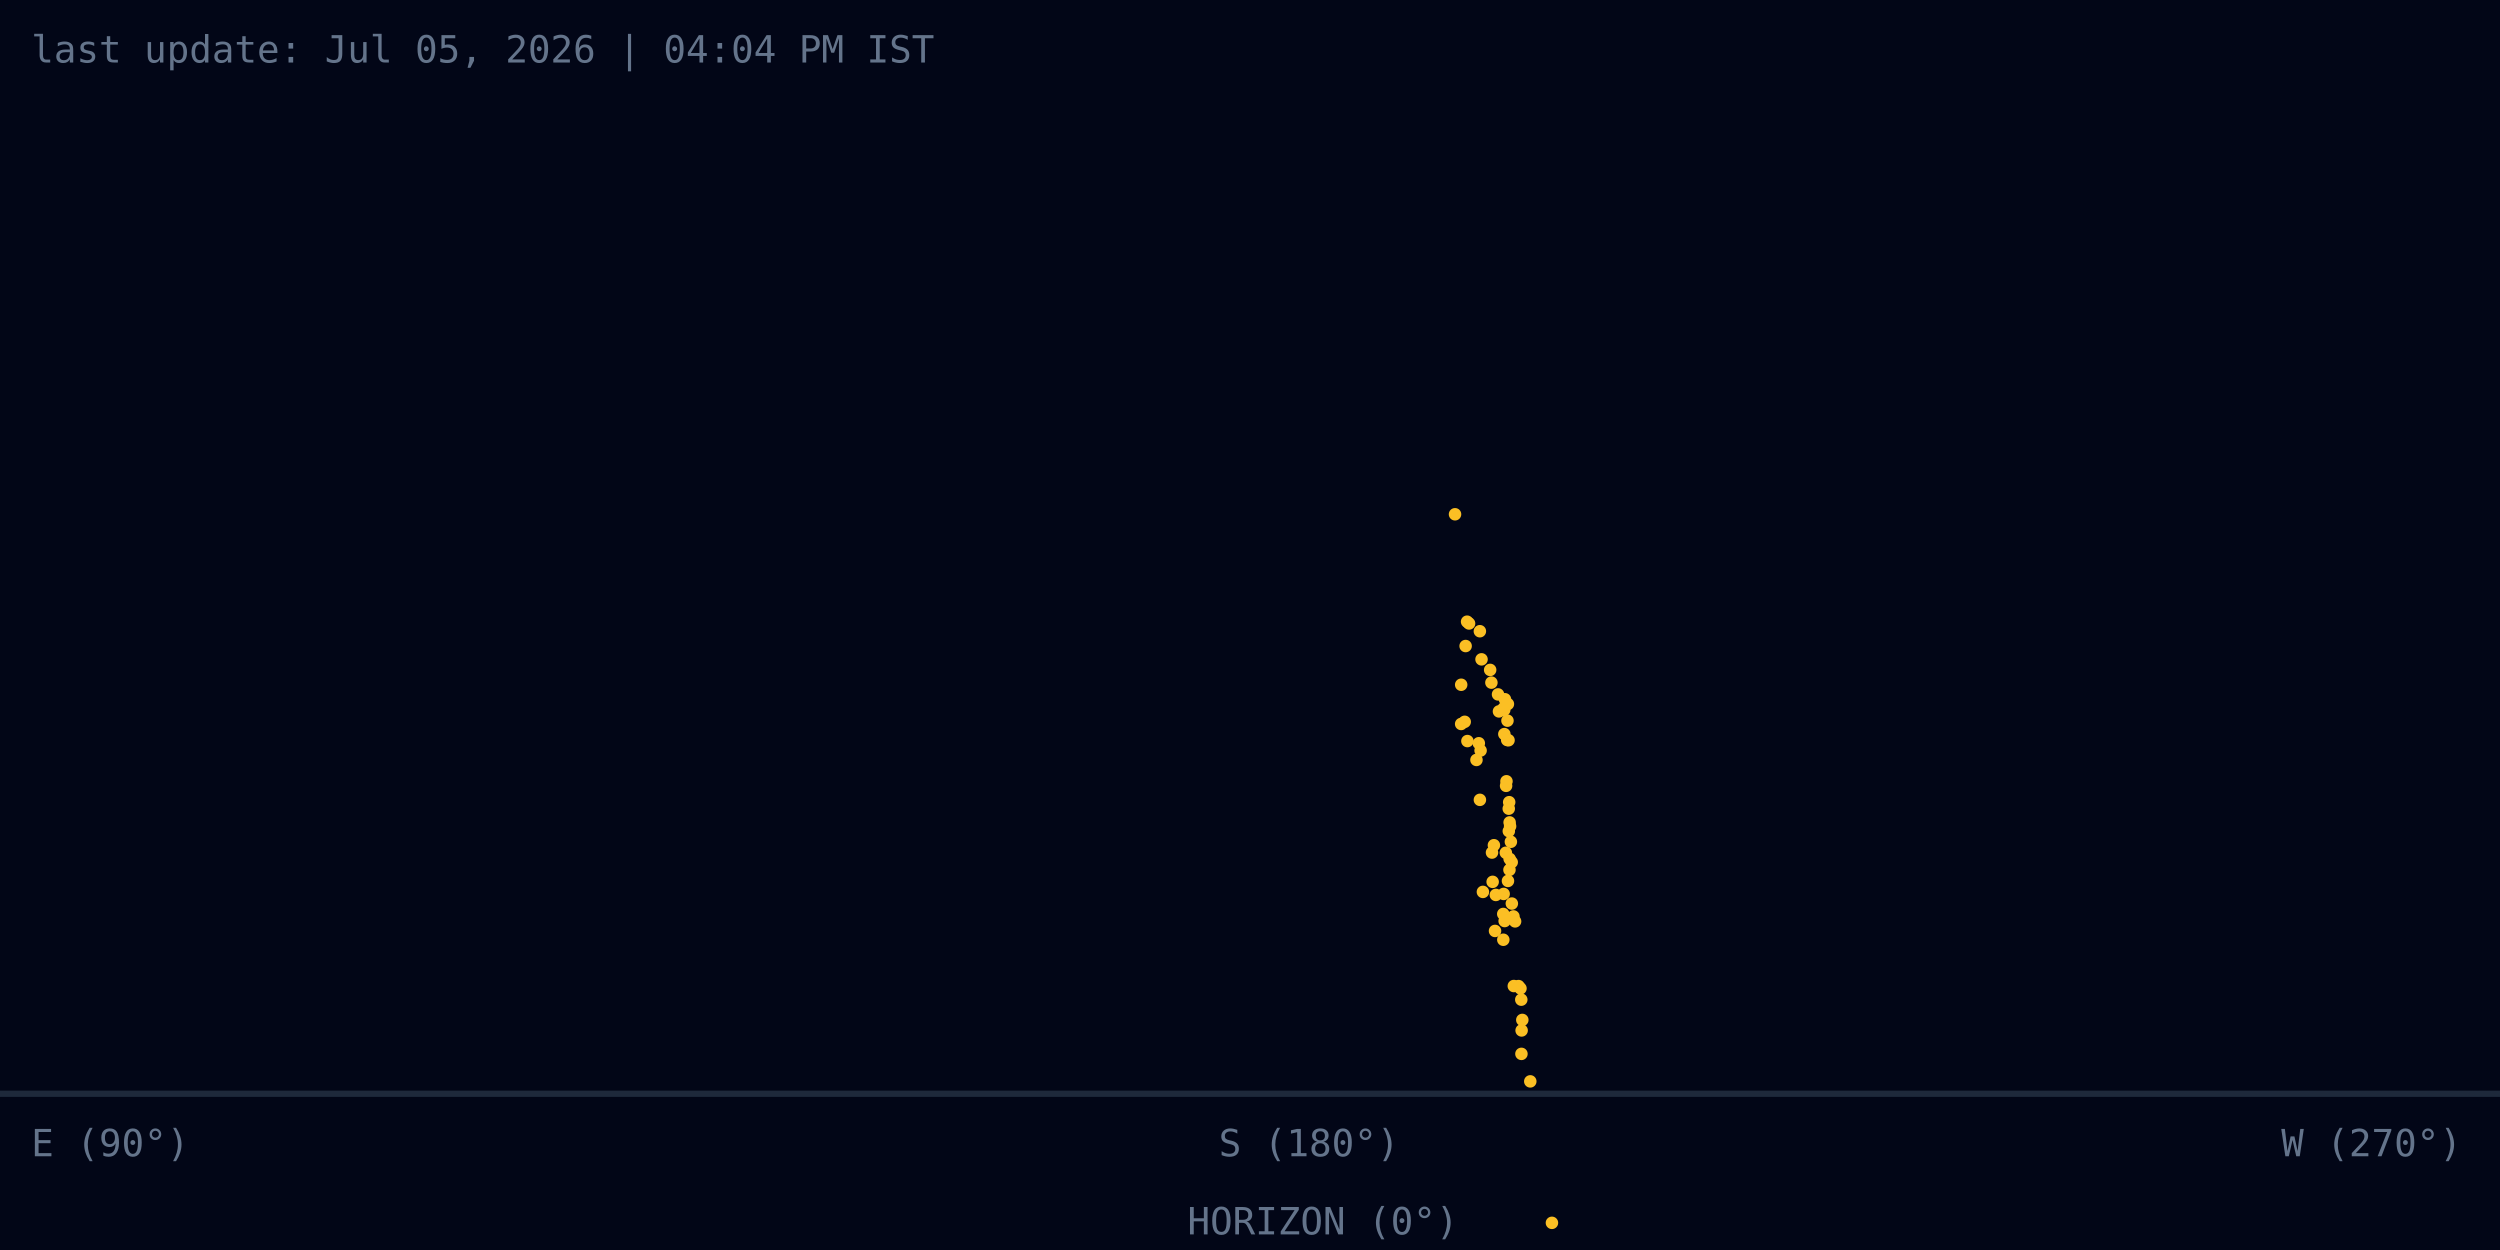
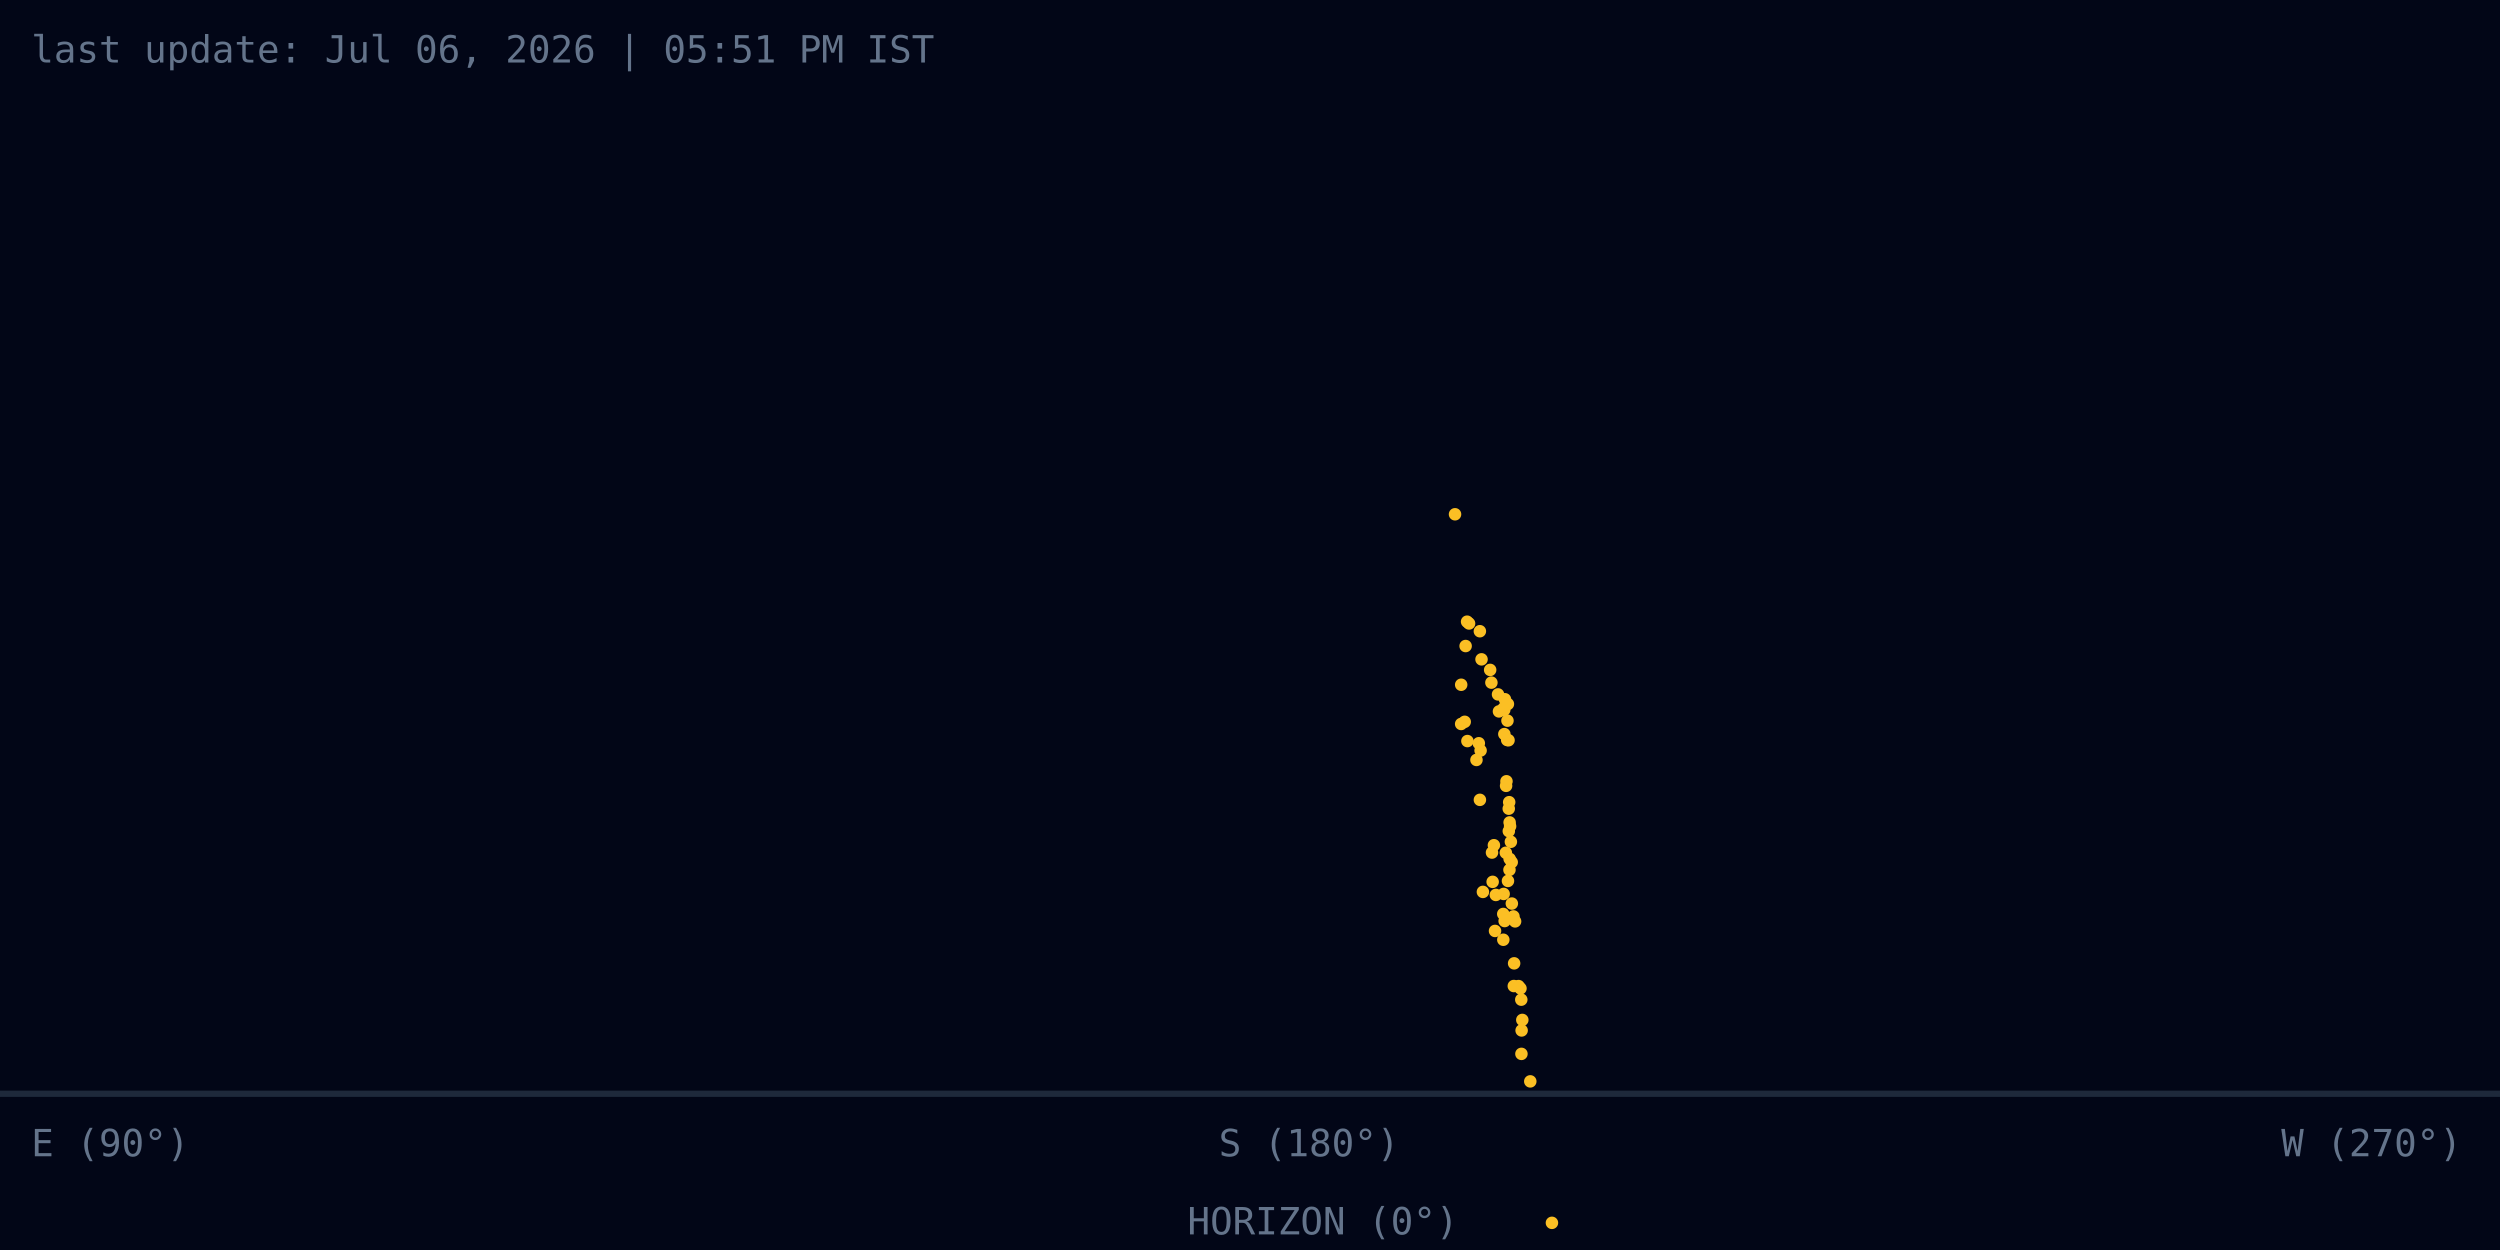
<svg xmlns="http://www.w3.org/2000/svg" width="800" height="400" viewBox="0 0 800 400">
  <rect width="800" height="400" fill="#020617" />
-   <text id="last-update" x="10" y="20" fill="#64748b" font-family="monospace">last update: Jul 05, 2026 | 04:04 PM IST</text>
+   <text id="last-update" x="10" y="20" fill="#64748b" font-family="monospace">last update: Jul 06, 2026 | 05:51 PM IST</text>
  <line x1="0" y1="350" x2="800" y2="350" stroke="#1e293b" stroke-width="2" />
  <text x="380" y="395" fill="#64748b" font-size="12" font-family="monospace">HORIZON (0°)</text>
  <text x="730" y="370" fill="#64748b" font-size="12" font-family="monospace">W (270°)</text>
  <text x="390" y="370" fill="#64748b" font-size="12" font-family="monospace">S (180°)</text>
  <text x="10" y="370" fill="#64748b" font-size="12" font-family="monospace">E (90°)</text>
  <g id="analemma-points">
    <circle cx=" 465.61" cy=" 164.57" r="2" fill="#fbbf24">
 </circle>
    <circle cx=" 467.57" cy=" 231.67" r="2" fill="#fbbf24">
 </circle>
    <circle cx=" 467.58" cy=" 219.12" r="2" fill="#fbbf24">
 </circle>
    <circle cx=" 468.71" cy=" 230.98" r="2" fill="#fbbf24">
 </circle>
    <circle cx=" 469.57" cy=" 237.14" r="2" fill="#fbbf24">
 </circle>
    <circle cx=" 469.00" cy=" 206.73" r="2" fill="#fbbf24">
 </circle>
    <circle cx=" 469.47" cy=" 198.94" r="2" fill="#fbbf24">
 </circle>
    <circle cx=" 470.10" cy=" 199.51" r="2" fill="#fbbf24">
 </circle>
    <circle cx=" 474.53" cy=" 285.41" r="2" fill="#fbbf24">
 </circle>
    <circle cx=" 472.47" cy=" 243.18" r="2" fill="#fbbf24">
 </circle>
    <circle cx=" 473.57" cy=" 255.95" r="2" fill="#fbbf24">
 </circle>
    <circle cx=" 473.22" cy=" 237.84" r="2" fill="#fbbf24">
 </circle>
    <circle cx=" 473.79" cy=" 240.17" r="2" fill="#fbbf24">
 </circle>
    <circle cx=" 473.56" cy=" 201.99" r="2" fill="#fbbf24">
 </circle>
    <circle cx=" 474.09" cy=" 210.99" r="2" fill="#fbbf24">
 </circle>
    <circle cx=" 478.41" cy=" 297.90" r="2" fill="#fbbf24">
 </circle>
    <circle cx=" 477.65" cy=" 282.19" r="2" fill="#fbbf24">
 </circle>
    <circle cx=" 477.44" cy=" 272.82" r="2" fill="#fbbf24">
 </circle>
    <circle cx=" 478.67" cy=" 286.38" r="2" fill="#fbbf24">
 </circle>
    <circle cx=" 478.05" cy=" 270.47" r="2" fill="#fbbf24">
 </circle>
    <circle cx=" 476.85" cy=" 214.37" r="2" fill="#fbbf24">
 </circle>
    <circle cx=" 477.25" cy=" 218.44" r="2" fill="#fbbf24">
 </circle>
    <circle cx=" 481.06" cy=" 300.72" r="2" fill="#fbbf24">
 </circle>
    <circle cx=" 481.04" cy=" 292.47" r="2" fill="#fbbf24">
 </circle>
    <circle cx=" 481.49" cy=" 294.73" r="2" fill="#fbbf24">
 </circle>
    <circle cx=" 481.17" cy=" 286.06" r="2" fill="#fbbf24">
 </circle>
    <circle cx=" 479.37" cy=" 222.21" r="2" fill="#fbbf24">
 </circle>
    <circle cx=" 479.67" cy=" 227.65" r="2" fill="#fbbf24">
 </circle>
    <circle cx=" 498.29" cy=" 411.31" r="2" fill="#fbbf24">
 </circle>
    <circle cx=" 498.34" cy=" 411.53" r="2" fill="#fbbf24">
 </circle>
    <circle cx=" 484.42" cy=" 315.53" r="2" fill="#fbbf24">
 </circle>
    <circle cx=" 486.86" cy=" 337.24" r="2" fill="#fbbf24">
 </circle>
    <circle cx=" 481.87" cy=" 272.88" r="2" fill="#fbbf24">
 </circle>
    <circle cx=" 482.55" cy=" 281.90" r="2" fill="#fbbf24">
 </circle>
    <circle cx=" 481.19" cy=" 226.61" r="2" fill="#fbbf24">
 </circle>
    <circle cx=" 481.39" cy=" 234.91" r="2" fill="#fbbf24">
 </circle>
    <circle cx=" 486.92" cy=" 329.74" r="2" fill="#fbbf24">
 </circle>
    <circle cx=" 483.03" cy=" 278.36" r="2" fill="#fbbf24">
 </circle>
    <circle cx=" 483.79" cy=" 289.14" r="2" fill="#fbbf24">
 </circle>
    <circle cx=" 485.93" cy=" 315.55" r="2" fill="#fbbf24">
 </circle>
    <circle cx=" 484.30" cy=" 293.26" r="2" fill="#fbbf24">
 </circle>
    <circle cx=" 482.30" cy=" 236.80" r="2" fill="#fbbf24">
 </circle>
    <circle cx=" 482.80" cy=" 258.78" r="2" fill="#fbbf24">
 </circle>
    <circle cx=" 501.22" cy=" 413.90" r="2" fill="#fbbf24">
 </circle>
    <circle cx=" 489.69" cy=" 346.04" r="2" fill="#fbbf24">
 </circle>
    <circle cx=" 486.81" cy=" 319.89" r="2" fill="#fbbf24">
 </circle>
    <circle cx=" 484.83" cy=" 294.84" r="2" fill="#fbbf24">
 </circle>
    <circle cx=" 486.55" cy=" 316.29" r="2" fill="#fbbf24">
 </circle>
    <circle cx=" 482.73" cy=" 236.88" r="2" fill="#fbbf24">
 </circle>
    <circle cx=" 483.48" cy=" 269.37" r="2" fill="#fbbf24">
 </circle>
    <circle cx=" 496.62" cy=" 391.31" r="2" fill="#fbbf24">
 </circle>
    <circle cx=" 483.75" cy=" 275.90" r="2" fill="#fbbf24">
 </circle>
    <circle cx=" 483.23" cy=" 264.40" r="2" fill="#fbbf24">
 </circle>
    <circle cx=" 482.94" cy=" 256.70" r="2" fill="#fbbf24">
 </circle>
    <circle cx=" 483.08" cy=" 263.17" r="2" fill="#fbbf24">
 </circle>
    <circle cx=" 482.53" cy=" 225.29" r="2" fill="#fbbf24">
 </circle>
    <circle cx=" 482.39" cy=" 230.61" r="2" fill="#fbbf24">
 </circle>
    <circle cx=" 487.14" cy=" 326.38" r="2" fill="#fbbf24">
 </circle>
    <circle cx=" 482.82" cy=" 265.96" r="2" fill="#fbbf24">
 </circle>
    <circle cx=" 483.09" cy=" 274.84" r="2" fill="#fbbf24">
 </circle>
    <circle cx=" 482.07" cy=" 250.01" r="2" fill="#fbbf24">
 </circle>
    <circle cx=" 481.95" cy=" 251.47" r="2" fill="#fbbf24">
 </circle>
    <circle cx=" 481.58" cy=" 223.76" r="2" fill="#fbbf24">
 </circle>
    <circle cx=" 481.36" cy=" 227.15" r="2" fill="#fbbf24">
 </circle>
+     <circle cx=" 484.52" cy=" 308.27" r="2" fill="#fbbf24">
+  </circle>
  </g>
</svg>
